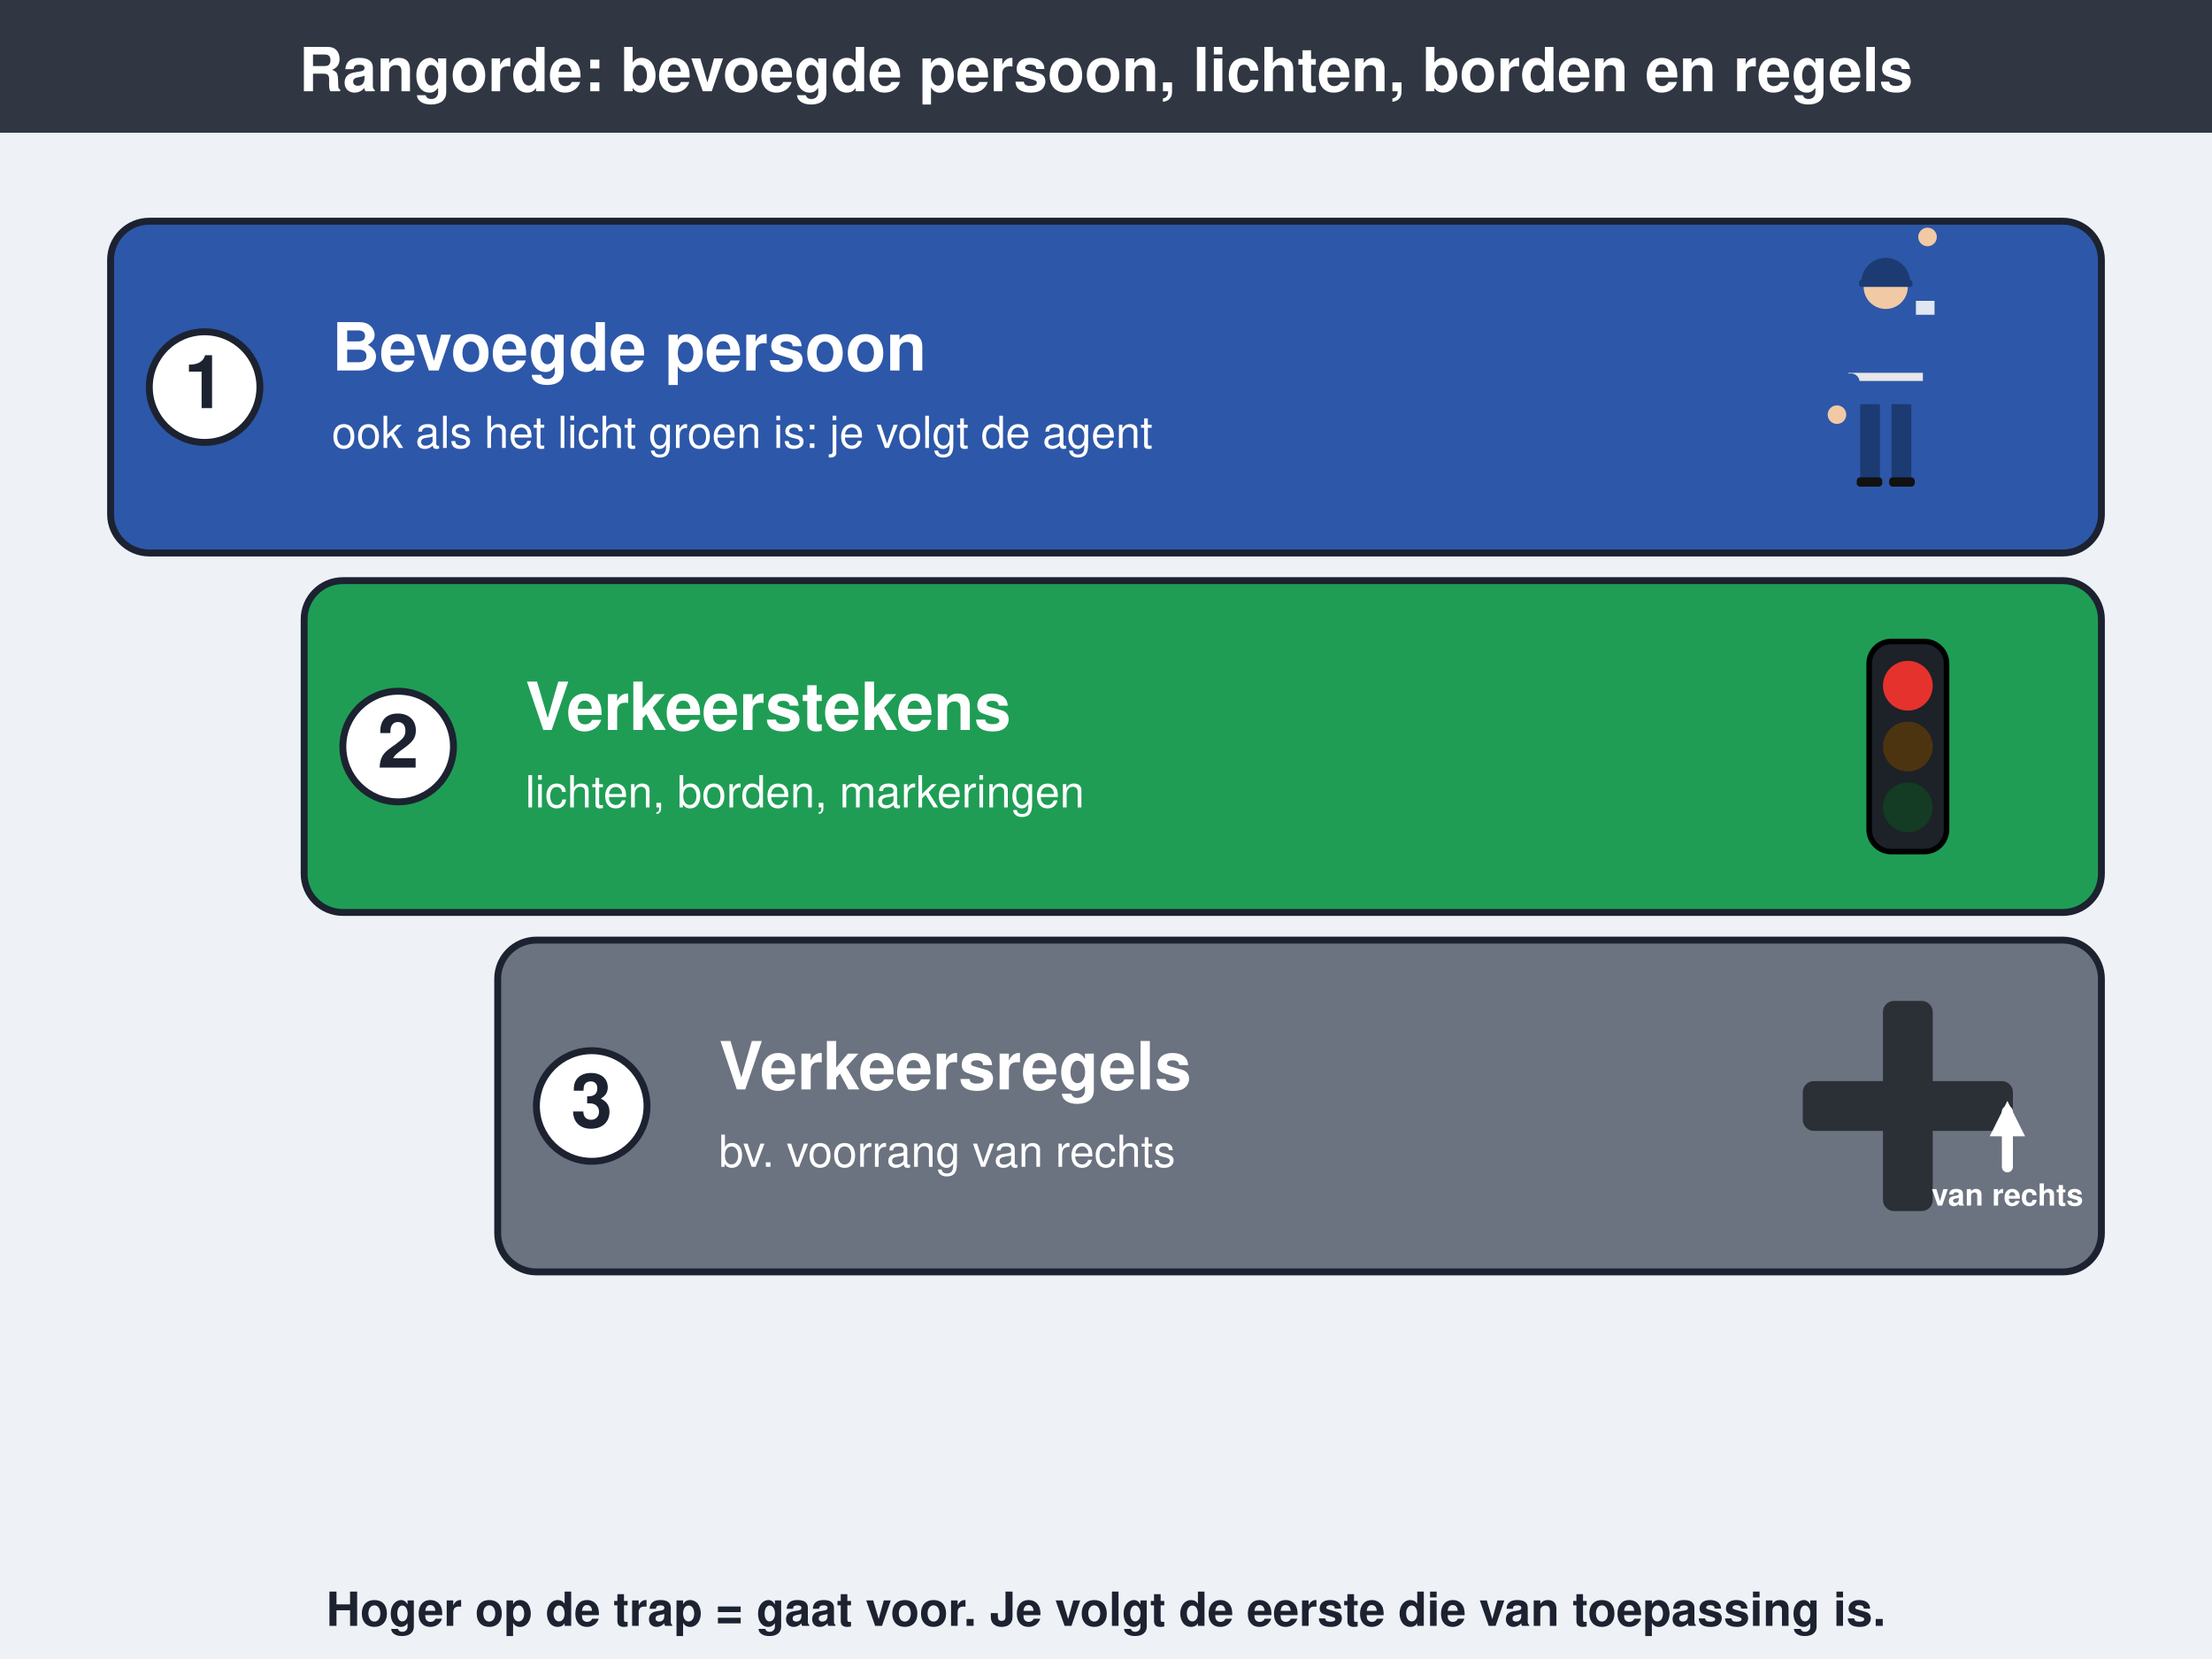
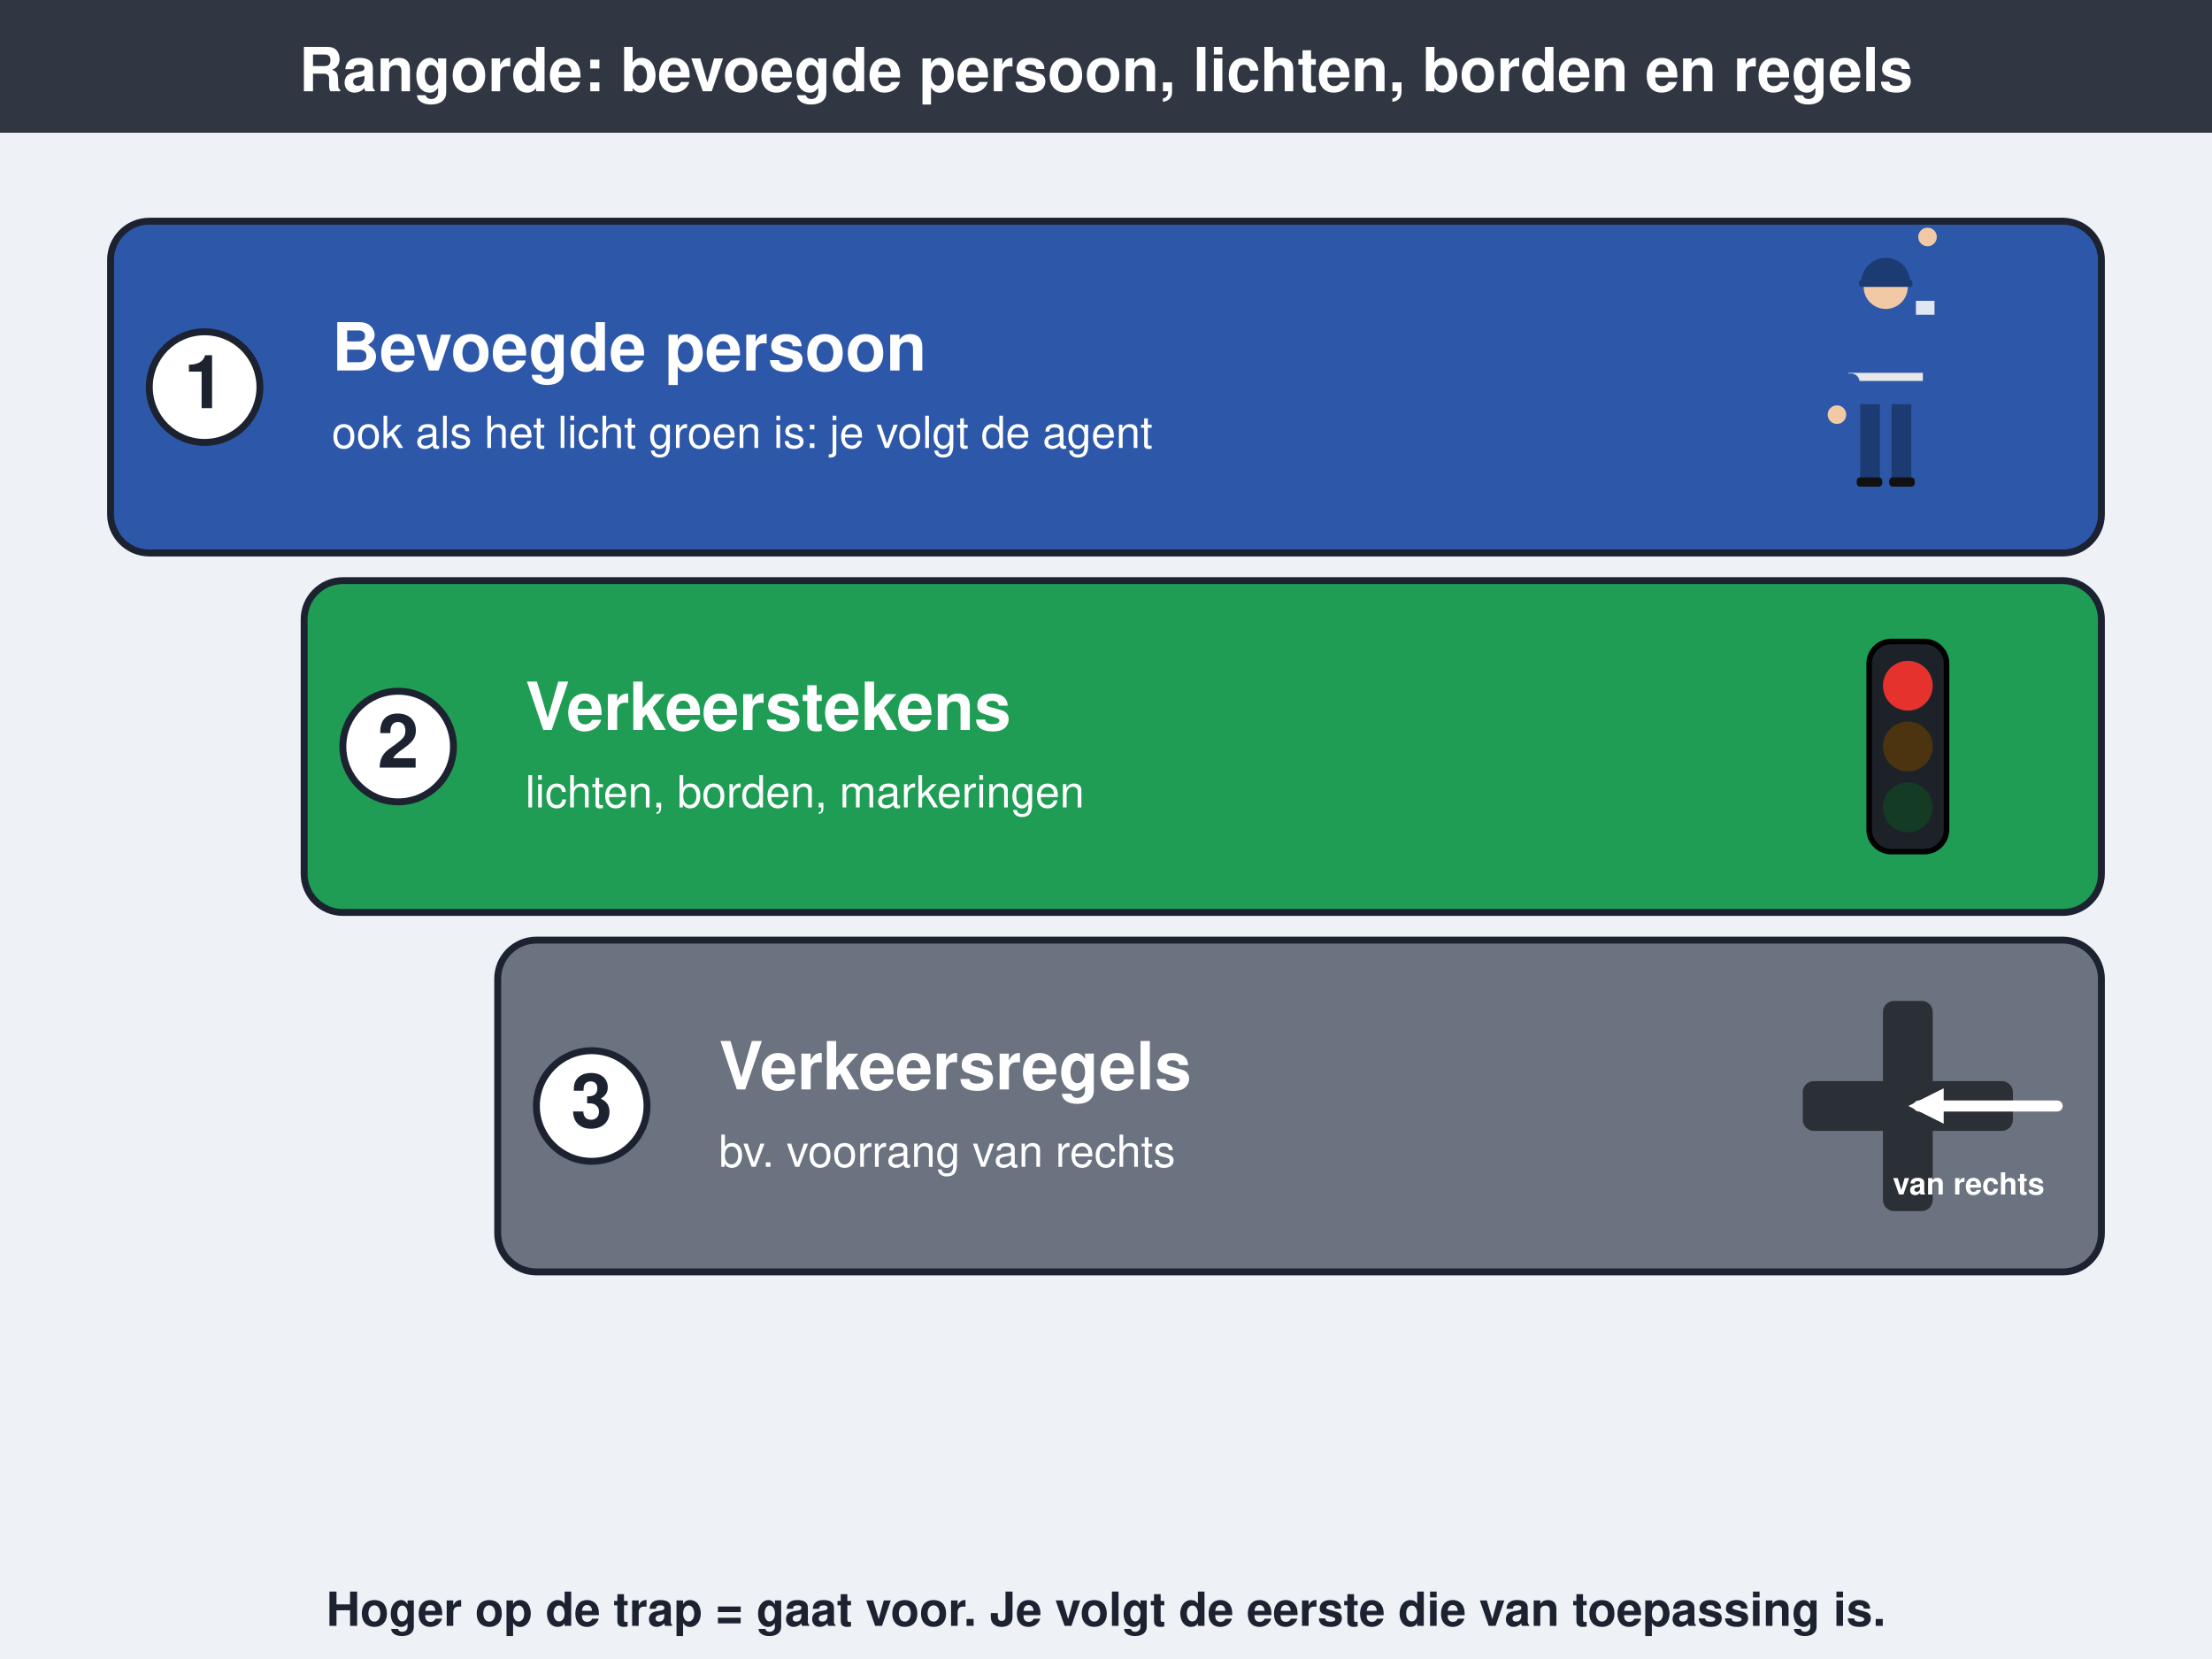
<svg xmlns="http://www.w3.org/2000/svg" viewBox="0 0 800 600" width="800" height="600" role="img" aria-labelledby="t d">
  <defs>
    <marker id="ahfff" viewBox="0 0 10 10" refX="7" refY="5" markerWidth="3.2" markerHeight="3.2" orient="auto" markerUnits="strokeWidth">
      <path d="M0 0 L10 5 L0 10 z" fill="#fff" />
    </marker>
  </defs>
  <rect width="800" height="600" fill="#eef1f6" />
  <rect x="40" y="80" width="720" height="120" rx="14" fill="#2d57a8" stroke="#1c2230" stroke-width="2.5" />
  <circle cx="74" cy="140" r="20" fill="#fff" stroke="#1c2230" stroke-width="2.5" />
  <text x="74" y="147.6" font-family="Segoe UI, Helvetica, Arial, sans-serif" font-size="27" font-weight="800" fill="#1c2230" text-anchor="middle">
    <tspan x="74" dy="0">1</tspan>
  </text>
  <text x="120" y="134" font-family="Segoe UI, Helvetica, Arial, sans-serif" font-size="24" font-weight="800" fill="#fff" text-anchor="start">
    <tspan x="120" dy="0">Bevoegde persoon</tspan>
  </text>
  <text x="120" y="162" font-family="Segoe UI, Helvetica, Arial, sans-serif" font-size="16" font-weight="500" fill="#fff" text-anchor="start">
    <tspan x="120" dy="0">ook als het licht groen is: je volgt de agent</tspan>
  </text>
  <g transform="translate(682 176)">
    <rect x="-9.24" y="-33.6" width="7.14" height="33.6" rx="2.1" fill="#1c3b73" />
    <rect x="2.1" y="-33.6" width="7.14" height="33.6" rx="2.1" fill="#1c3b73" />
    <rect x="-10.5" y="-3.36" width="9.24" height="3.36" rx="1.26" fill="#111" />
    <rect x="1.26" y="-3.36" width="9.24" height="3.36" rx="1.26" fill="#111" />
    <rect x="-13.44" y="-65.1" width="26.88" height="35.28" rx="4.2" fill="#2d57a8" />
    <rect x="-13.44" y="-41.16" width="26.88" height="2.94" fill="#e8e8e8" />
    <line x1="-12.6" y1="-37.8" x2="-17.64" y2="-26.04" stroke="#2d57a8" stroke-width="6.3" stroke-linecap="round" />
    <circle cx="-17.64" cy="-26.04" r="3.36" fill="#f1c9a5" />
    <line x1="12.6" y1="-60.9" x2="15.12" y2="-90.3" stroke="#2d57a8" stroke-width="6.3" stroke-linecap="round" />
    <circle cx="15.12" cy="-90.3" r="3.36" fill="#f1c9a5" />
    <rect x="10.92" y="-67.2" width="6.72" height="5.04" fill="#fff" opacity=".85" />
    <circle cx="0" cy="-72.24" r="7.98" fill="#f1c9a5" />
    <path d="M-8.82,-73.92 a8.82,8.82 0 0 1 17.64,0 z" fill="#1c3b73" />
    <rect x="-9.66" y="-74.76" width="19.32" height="2.52" rx="0.84" fill="#1c3b73" />
  </g>
  <rect x="110" y="210" width="650" height="120" rx="14" fill="#1f9d55" stroke="#1c2230" stroke-width="2.5" />
  <circle cx="144" cy="270" r="20" fill="#fff" stroke="#1c2230" stroke-width="2.5" />
  <text x="144" y="277.6" font-family="Segoe UI, Helvetica, Arial, sans-serif" font-size="27" font-weight="800" fill="#1c2230" text-anchor="middle">
    <tspan x="144" dy="0">2</tspan>
  </text>
  <text x="190" y="264" font-family="Segoe UI, Helvetica, Arial, sans-serif" font-size="24" font-weight="800" fill="#fff" text-anchor="start">
    <tspan x="190" dy="0">Verkeerstekens</tspan>
  </text>
  <text x="190" y="292" font-family="Segoe UI, Helvetica, Arial, sans-serif" font-size="16" font-weight="500" fill="#fff" text-anchor="start">
    <tspan x="190" dy="0">lichten, borden, markeringen</tspan>
  </text>
  <rect x="676" y="232" width="28" height="76" rx="8" fill="#1d2128" stroke="#000" stroke-width="2" />
  <circle cx="690" cy="248" r="9" fill="#e5322d" />
  <circle cx="690" cy="270" r="9" fill="#4d3410" />
  <circle cx="690" cy="292" r="9" fill="#143b24" />
  <rect x="180" y="340" width="580" height="120" rx="14" fill="#6b7280" stroke="#1c2230" stroke-width="2.5" />
  <circle cx="214" cy="400" r="20" fill="#fff" stroke="#1c2230" stroke-width="2.5" />
  <text x="214" y="407.6" font-family="Segoe UI, Helvetica, Arial, sans-serif" font-size="27" font-weight="800" fill="#1c2230" text-anchor="middle">
    <tspan x="214" dy="0">3</tspan>
  </text>
  <text x="260" y="394" font-family="Segoe UI, Helvetica, Arial, sans-serif" font-size="24" font-weight="800" fill="#fff" text-anchor="start">
    <tspan x="260" dy="0">Verkeersregels</tspan>
  </text>
  <text x="260" y="422" font-family="Segoe UI, Helvetica, Arial, sans-serif" font-size="16" font-weight="500" fill="#fff" text-anchor="start">
    <tspan x="260" dy="0">bv. voorrang van rechts</tspan>
  </text>
  <rect x="652" y="391" width="76" height="18" fill="#2b2f36" rx="4" />
  <rect x="681" y="362" width="18" height="76" fill="#2b2f36" rx="4" />
-   <line x1="726" y1="422" x2="726" y2="402" stroke="#fff" stroke-width="4" stroke-linecap="round" marker-end="url(#ahfff)" />
-   <text x="726" y="436" font-family="Segoe UI, Helvetica, Arial, sans-serif" font-size="11" font-weight="600" fill="#fff" text-anchor="middle">
-     <tspan x="726" dy="0">van rechts</tspan>
+   <line x1="744" y1="400" x2="694" y2="400" stroke="#fff" stroke-width="4" stroke-linecap="round" marker-end="url(#ahfff)" />
+   <text x="712" y="432" font-family="Segoe UI, Helvetica, Arial, sans-serif" font-size="11" font-weight="600" fill="#fff" text-anchor="middle">
+     <tspan x="712" dy="0">van rechts</tspan>
  </text>
  <text x="400" y="588" font-family="Segoe UI, Helvetica, Arial, sans-serif" font-size="17" font-weight="600" fill="#1c2230" text-anchor="middle">
    <tspan x="400" dy="0">Hoger op de trap = gaat voor. Je volgt de eerste die van toepassing is.</tspan>
  </text>
  <rect x="0" y="0" width="800" height="48" fill="#1c2230" opacity="0.9" />
  <text x="400" y="33" font-family="Segoe UI, Helvetica, Arial, sans-serif" font-size="22" font-weight="700" fill="#fff" text-anchor="middle">
    <tspan x="400" dy="0">Rangorde: bevoegde persoon, lichten, borden en regels</tspan>
  </text>
</svg>
